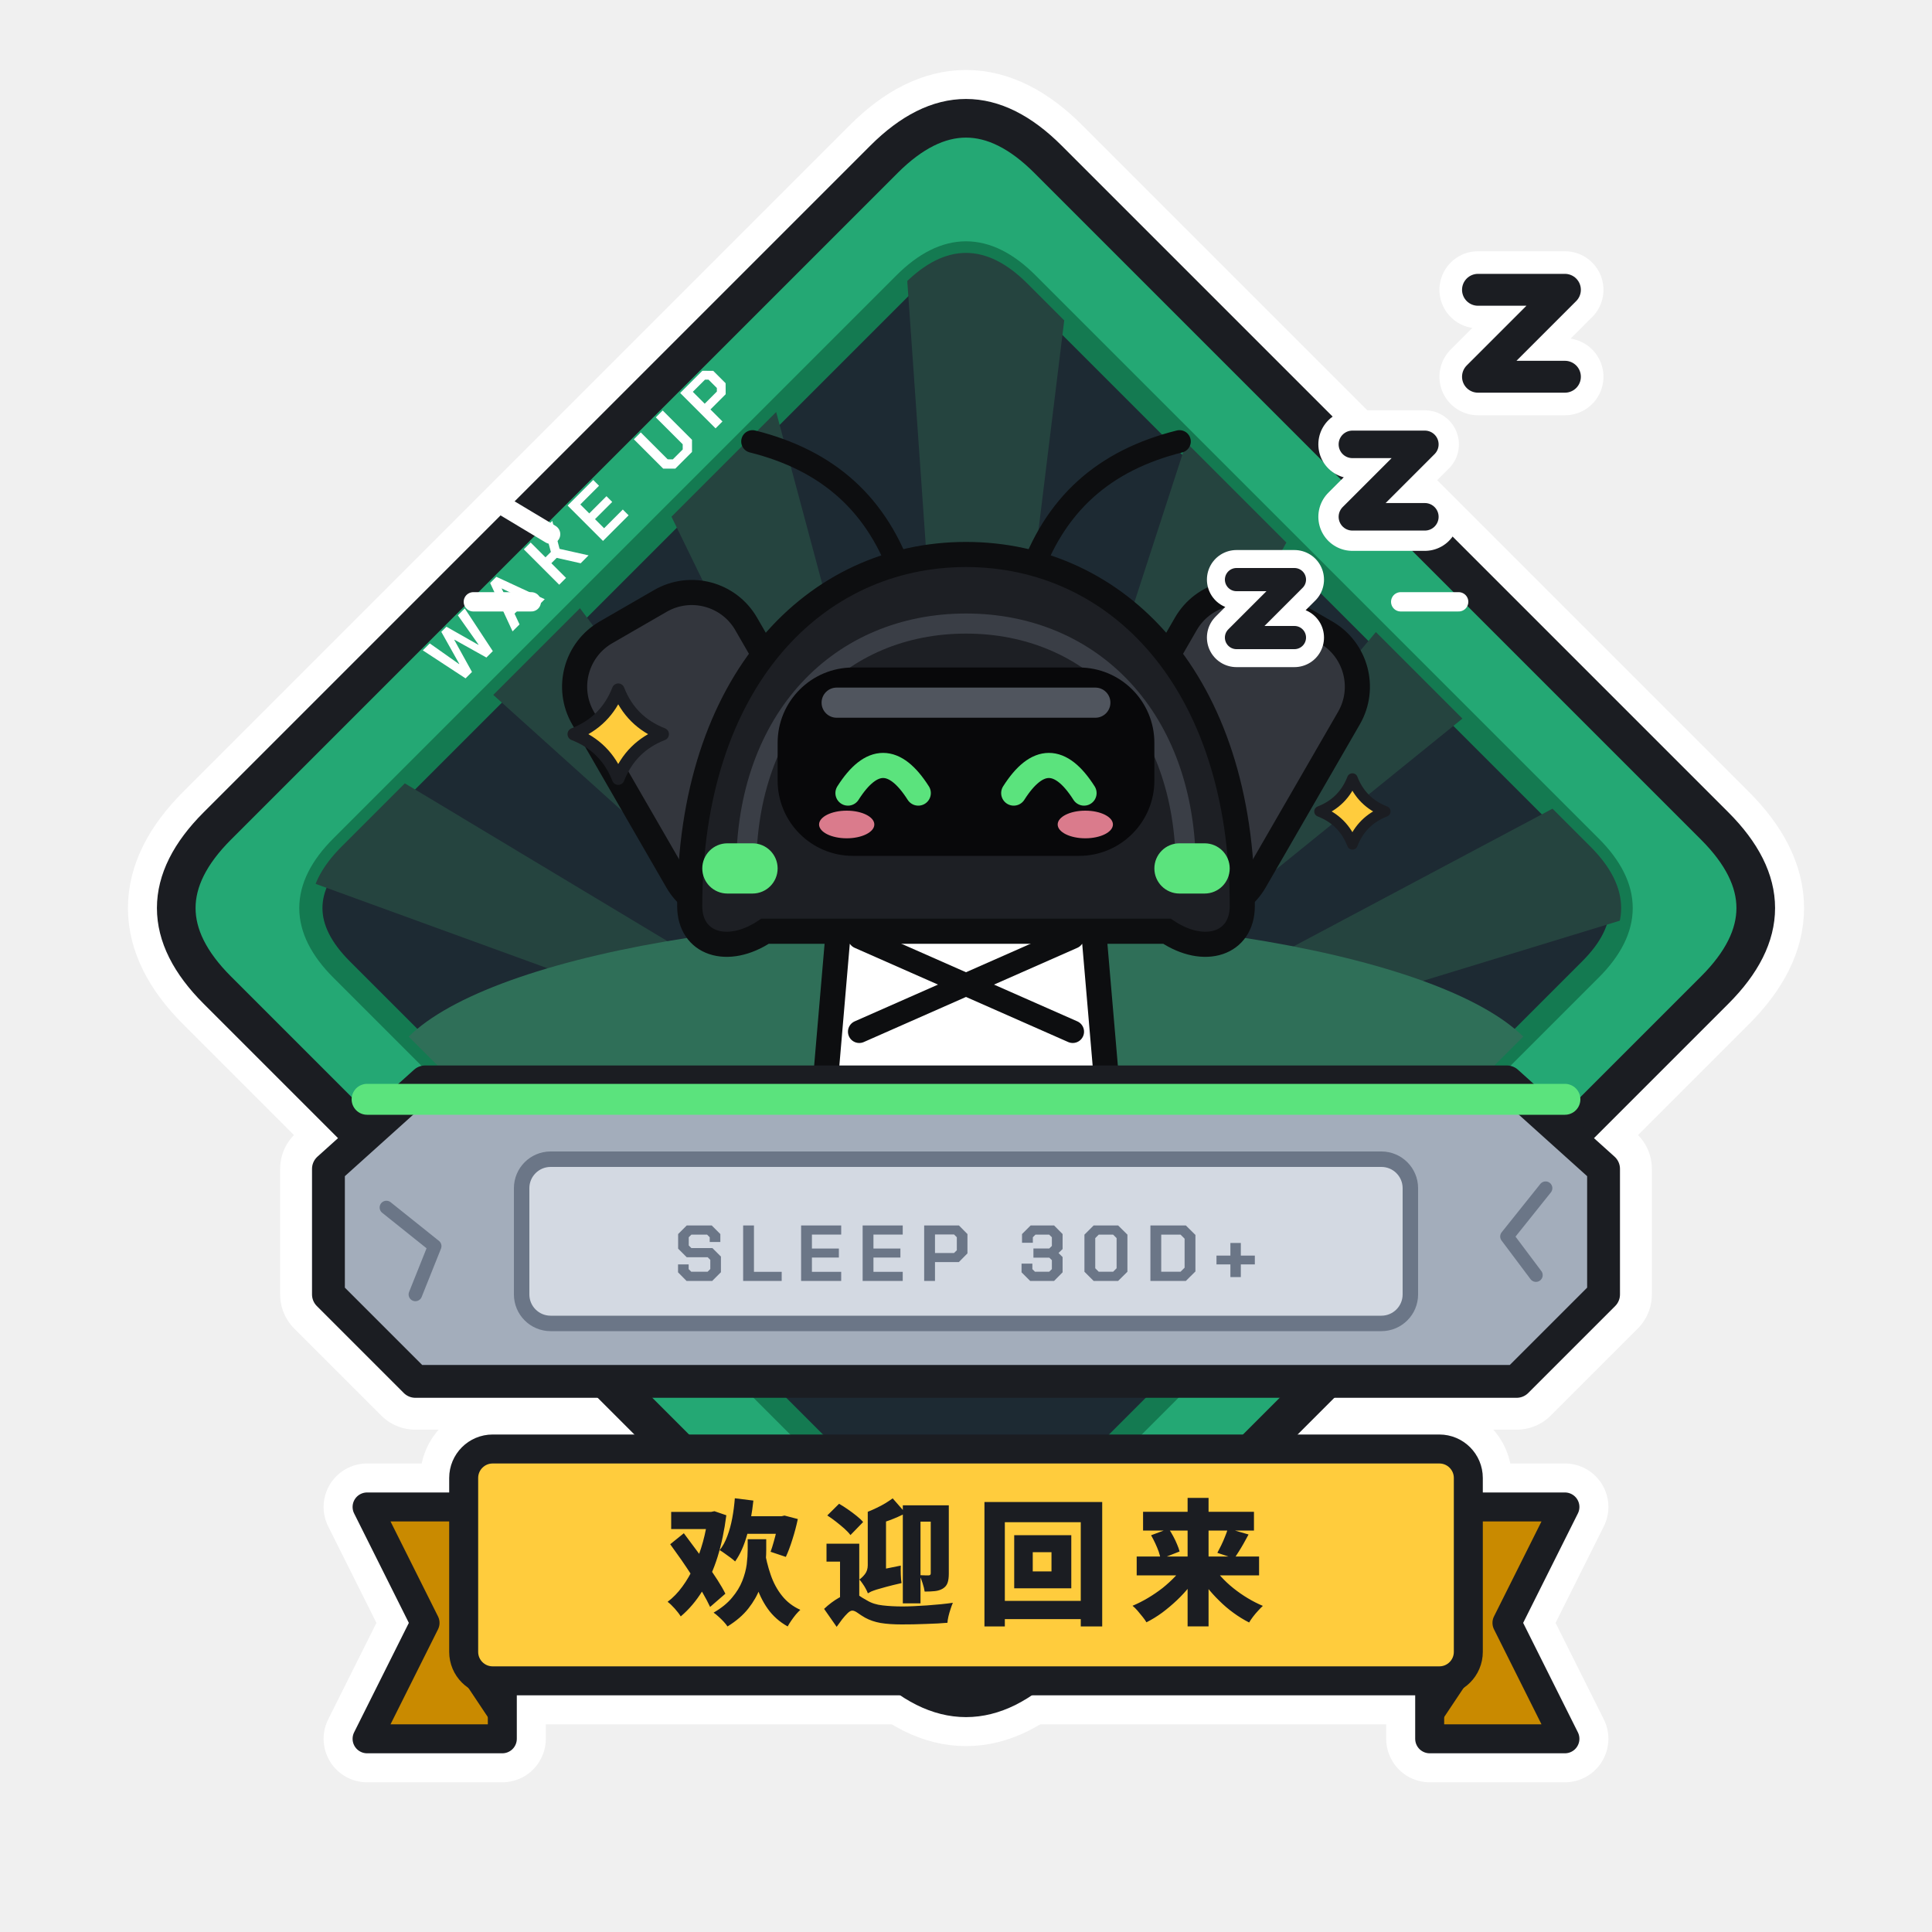
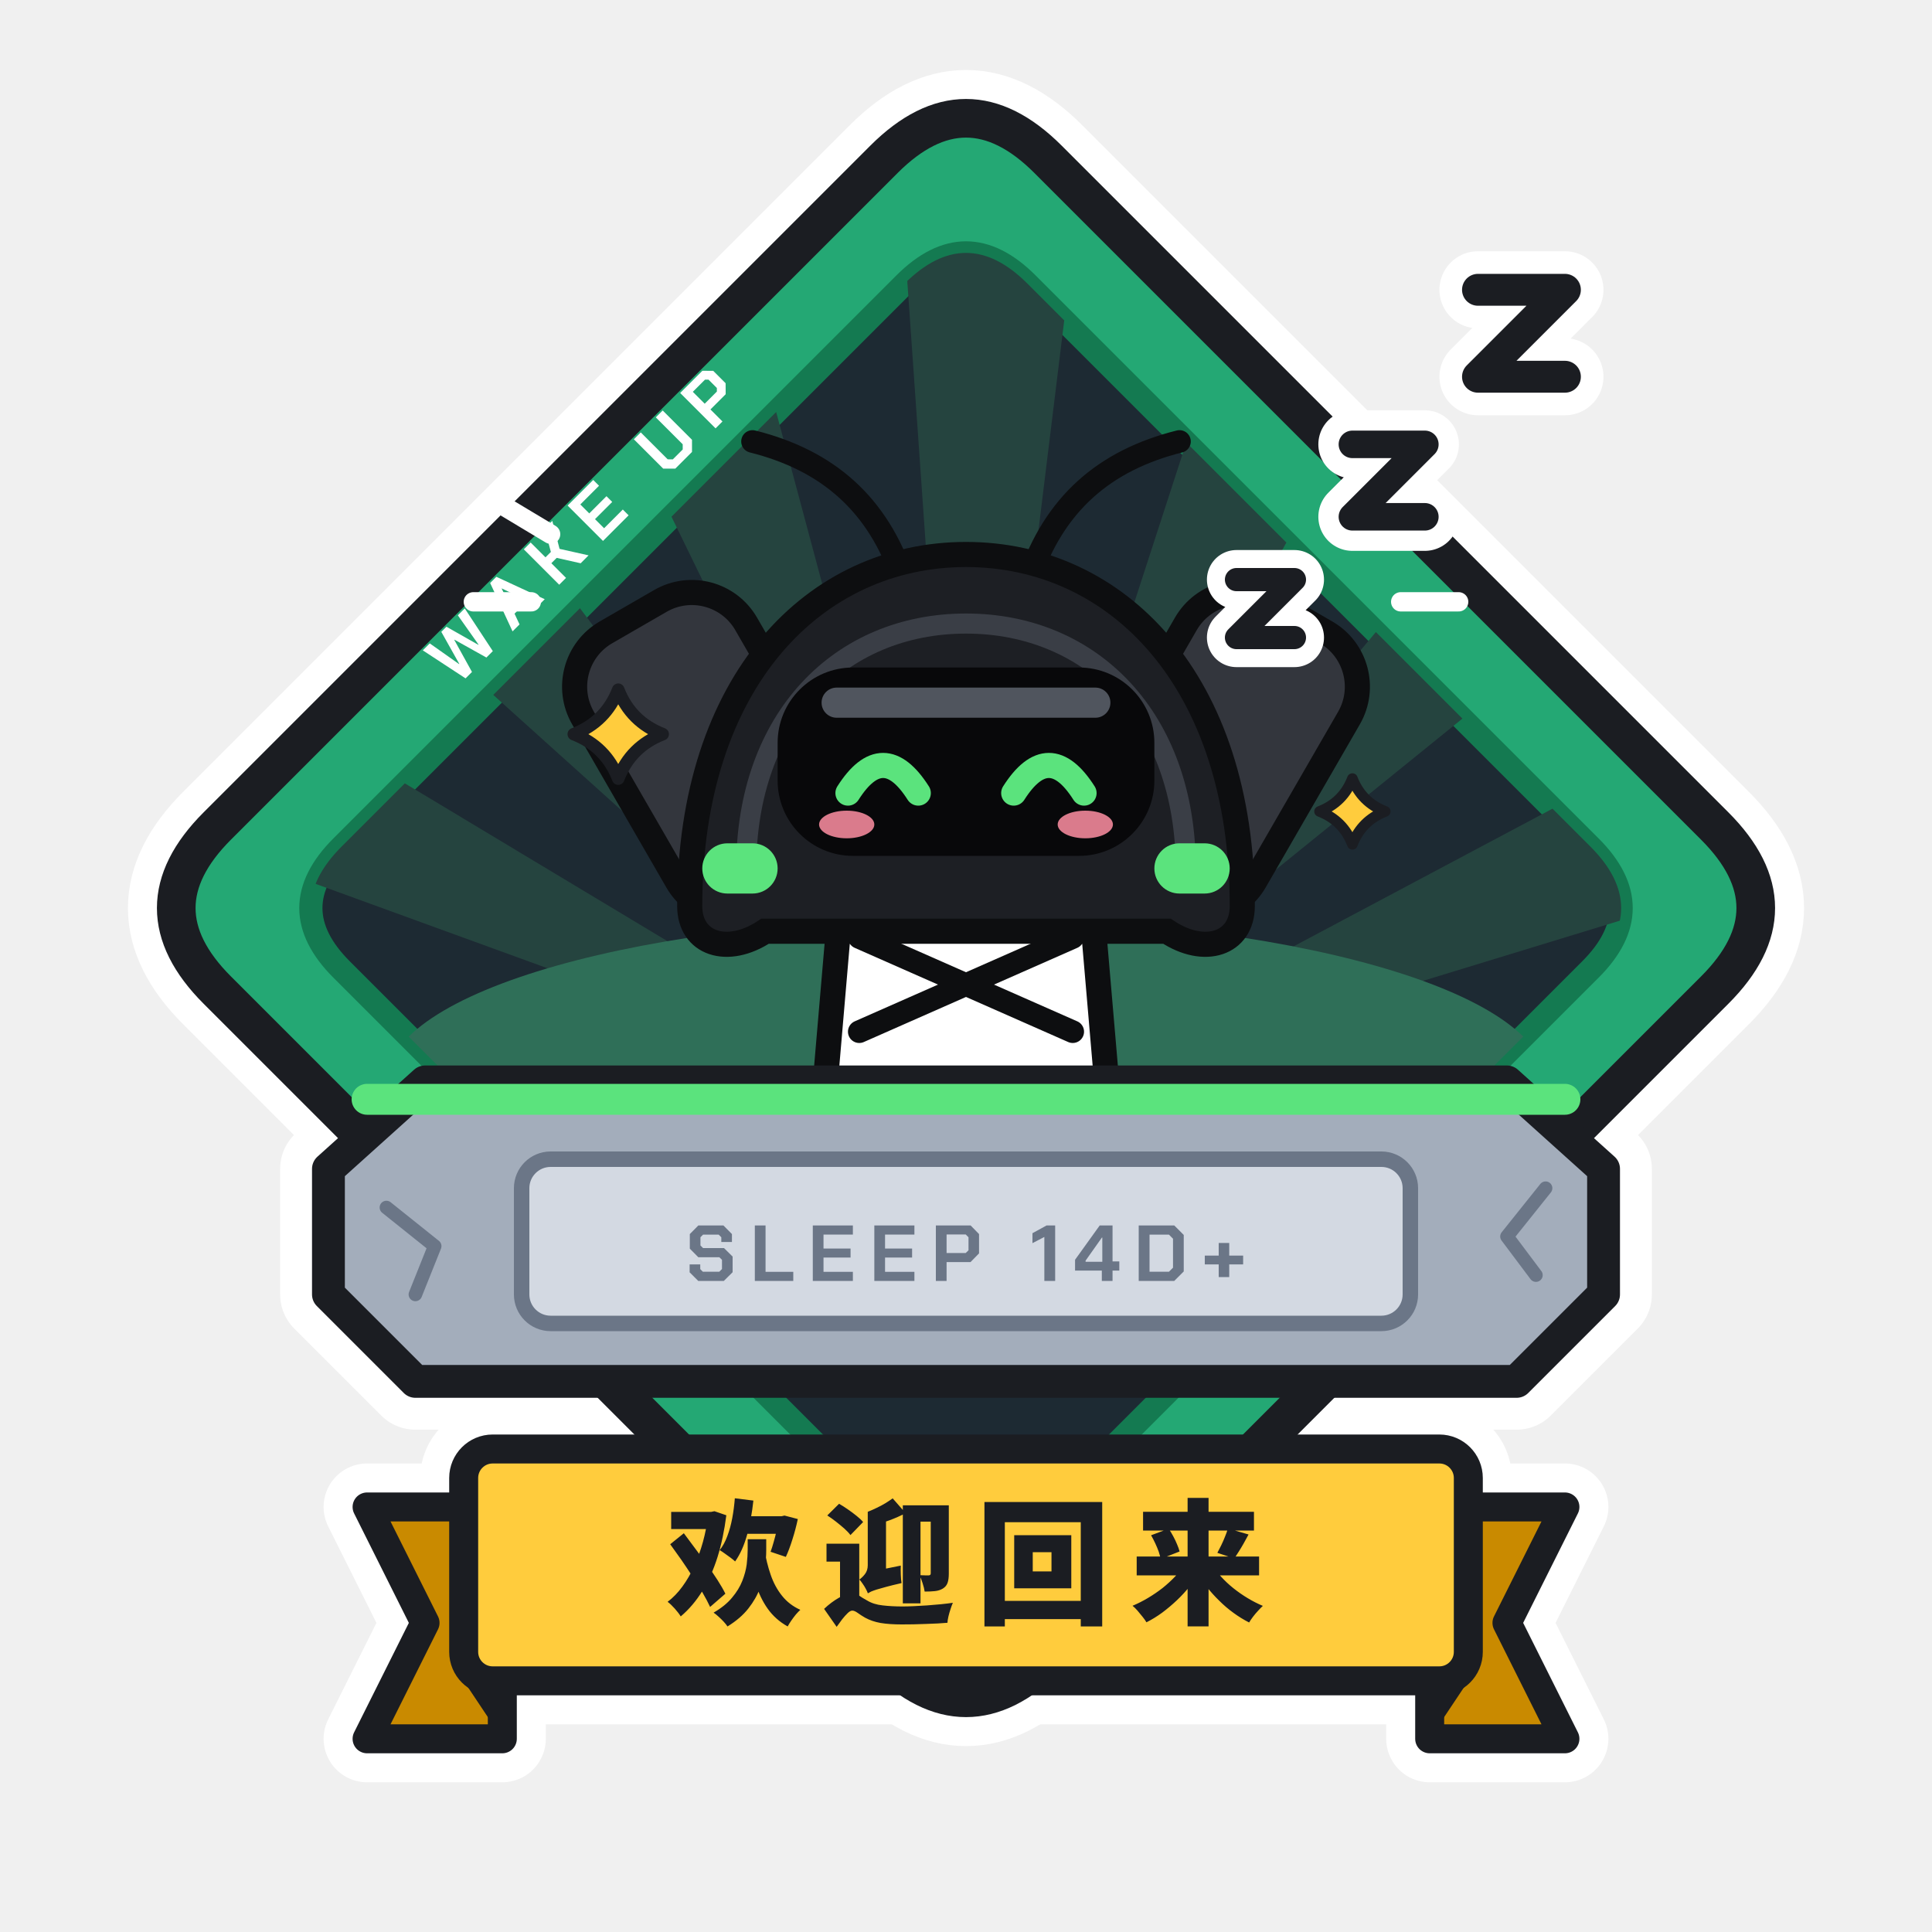
<svg xmlns="http://www.w3.org/2000/svg" viewBox="0 0 200 200" width="200" height="200" role="img" aria-label="石棺里的苏醒">
  <path d="M91.51 16.49Q100 8 108.49 16.49L177.51 85.51Q186 94 177.51 102.49L108.49 171.51Q100 180 91.51 171.51L22.49 102.49Q14 94 22.49 85.51Z" fill="#ffffff" stroke="#ffffff" stroke-width="10" stroke-linejoin="round" />
  <path d="M44 112L156 112L166 121L166 134L157 143L43 143L34 134L34 121Z" fill="#ffffff" stroke="#ffffff" stroke-width="10" stroke-linejoin="round" />
  <path d="M52 156L38 156L44 168L38 180L52 180Z" fill="#ffffff" stroke="#ffffff" stroke-width="9" stroke-linejoin="round" />
  <path d="M148 156L162 156L156 168L162 180L148 180Z" fill="#ffffff" stroke="#ffffff" stroke-width="9" stroke-linejoin="round" />
  <path d="M51 150H149A3 3 0 0 1 152 153V171A3 3 0 0 1 149 174H51A3 3 0 0 1 48 171V153A3 3 0 0 1 51 150Z" fill="#ffffff" stroke="#ffffff" stroke-width="9" stroke-linejoin="round" />
  <path d="M91.51 16.49Q100 8 108.49 16.49L177.51 85.51Q186 94 177.51 102.49L108.49 171.51Q100 180 91.51 171.51L22.49 102.49Q14 94 22.49 85.51Z" fill="#24a874" stroke="#1b1d22" stroke-width="4" stroke-linejoin="round" />
  <defs>
    <clipPath id="sv-in">
      <path d="M93.64 29.36Q100 23 106.36 29.36L164.64 87.64Q171 94 164.64 100.36L106.36 158.64Q100 165 93.64 158.64L35.36 100.36Q29 94 35.36 87.64Z" />
    </clipPath>
  </defs>
  <path d="M93.64 29.36Q100 23 106.36 29.36L164.64 87.64Q171 94 164.64 100.36L106.36 158.64Q100 165 93.64 158.64L35.36 100.36Q29 94 35.36 87.64Z" fill="#1d2a33" stroke="#147a51" stroke-width="2.4" stroke-linejoin="round" />
  <g clip-path="url(#sv-in)">
    <path d="M100 116L-31.56 68.12L-20 43.89Z" fill="#25443f" />
    <path d="M100 116L-4.04 22.32L15.75 4.19Z" fill="#25443f" />
    <path d="M100 116L38.63 -9.83L63.77 -19.23Z" fill="#25443f" />
    <path d="M100 116L90.23 -23.66L117.06 -22.96Z" fill="#25443f" />
    <path d="M100 116L143.26 -17.15L167.87 -6.45Z" fill="#25443f" />
    <path d="M100 116L189.99 8.75L208.8 27.9Z" fill="#25443f" />
    <path d="M100 116L223.61 50.27L233.88 75.07Z" fill="#25443f" />
    <ellipse cx="100" cy="112" rx="60" ry="17" fill="#2f6f58" />
  </g>
  <g transform="translate(62.21 56.21) rotate(-45)">
    <path d="M-20.9 -5.18H-19.88L-19.25 -1.52H-19.22L-18.19 -5.18H-17.44L-16.43 -1.52H-16.4L-15.77 -5.18H-14.76L-15.83 0H-16.77L-17.8 -3.64H-17.83L-18.88 0H-19.82ZM-11.04 -5.18H-10.13L-8.23 0H-9.25L-9.68 -1.15H-11.5L-11.92 0H-12.94ZM-9.9 -1.98 -10.59 -3.94H-10.6L-11.27 -1.98ZM-6.11 -5.18H-5.11V-3.01H-4.32L-3.07 -5.18H-1.94L-3.46 -2.6L-1.81 0H-2.97L-4.33 -2.15H-5.11V0H-6.11ZM0.3 -5.18H4.05V-4.33H1.31V-3.02H3.83V-2.18H1.31V-0.85H4.05V0H0.3ZM10 -0.89V-5.18H11.01V-1.24L11.38 -0.86H12.83L13.21 -1.24V-5.18H14.22V-0.89L13.33 0H10.89ZM16.78 -5.18H20.03L20.82 -4.38V-2.57L20.02 -1.76H17.79V0H16.78ZM19.57 -2.6 19.83 -2.86V-4.08L19.57 -4.34H17.79V-2.6Z" fill="#ffffff" />
  </g>
  <g transform="translate(58.4 41.8) scale(1.3)">
    <g fill="none" stroke="#0d0e10" stroke-width="1.8" stroke-linecap="round">
      <path d="M27 14 C25 8 21 4.5 15 3" />
      <path d="M37 14 C39 8 43 4.5 49 3" />
    </g>
    <rect x="9" y="33" width="15" height="25" rx="5" fill="#33363d" stroke="#0d0e10" stroke-width="2" transform="rotate(150 16.5 36)" />
    <rect x="40" y="33" width="15" height="25" rx="5" fill="#33363d" stroke="#0d0e10" stroke-width="2" transform="rotate(-150 47.5 36)" />
    <path d="M22 40 L42 40 L43.5 57.5 L20.5 57.5 Z" fill="#fff" stroke="#0d0e10" stroke-width="2" stroke-linejoin="round" />
    <path d="M23.5 42.5 L40.5 50 M40.5 42.5 L23.5 50" stroke="#0d0e10" stroke-width="1.8" stroke-linecap="round" />
    <path d="M10 40 C10 22 20 12 32 12 C44 12 54 22 54 40 C54 43 51 44 48 42 L16 42 C13 44 10 43 10 40 Z" fill="#1d1f24" stroke="#0d0e10" stroke-width="2" />
    <path d="M14.5 37 C14.5 25 22 17.5 32 17.5 C42 17.5 49.5 25 49.5 37" fill="none" stroke="#3a3e46" stroke-width="1.6" />
    <rect x="17" y="21" width="30" height="15" rx="6" fill="#08080a" />
    <rect x="20.5" y="22.6" width="23" height="2.4" rx="1.2" fill="#50555e" />
    <g fill="none" stroke="#5be37d" stroke-width="2" stroke-linecap="round" stroke-linejoin="round">
      <path d="M22.6 31 Q25.4 26.6 28.2 31" />
      <path d="M35.8 31 Q38.6 26.6 41.4 31" />
    </g>
    <ellipse cx="22.5" cy="33.5" rx="2.2" ry="1.1" fill="#ff8fa3" opacity="0.85" />
    <ellipse cx="41.5" cy="33.5" rx="2.2" ry="1.1" fill="#ff8fa3" opacity="0.85" />
    <rect x="11" y="35" width="6" height="4" rx="2" fill="#5be37d" />
    <rect x="47" y="35" width="6" height="4" rx="2" fill="#5be37d" />
  </g>
  <path d="M57 55.3l-5 -3M55 62.3l-6 0" stroke="#ffffff" stroke-width="2" stroke-linecap="round" />
  <path d="M143 55.3l5 -3M145 62.3l6 0" stroke="#ffffff" stroke-width="2" stroke-linecap="round" />
  <path d="M44 112L156 112L166 121L166 134L157 143L43 143L34 134L34 121Z" fill="#a3adbb" stroke="#1b1d22" stroke-width="3.4" stroke-linejoin="round" />
  <path d="M38 113.8H162" stroke="#5be37d" stroke-width="3.2" stroke-linecap="round" />
  <rect x="54" y="120" width="92" height="17" rx="3" fill="#d3d9e2" stroke="#6b7687" stroke-width="1.6" />
-   <path d="M70.19 131.71V130.89H71.29V131.38L71.56 131.65H73.25L73.53 131.37V130.42L73.26 130.15H71.09L70.2 129.26V127.75L71.09 126.86H73.68L74.57 127.75V128.57H73.47V128.08L73.2 127.81H71.57L71.3 128.08V128.93L71.57 129.2H73.75L74.63 130.08V131.7L73.73 132.6H71.07ZM76.93 126.86H78.05V131.66H80.92V132.6H76.93ZM82.93 126.86H87.08V127.8H84.05V129.25H86.84V130.18H84.05V131.66H87.08V132.6H82.93ZM89.3 126.86H93.45V127.8H90.42V129.25H93.21V130.18H90.42V131.66H93.45V132.6H89.3ZM95.67 126.86H99.27L100.15 127.75V129.75L99.26 130.65H96.79V132.6H95.67ZM98.76 129.71 99.05 129.43V128.08L98.76 127.79H96.79V129.71ZM105.75 131.71V130.81H106.87V131.38L107.14 131.65H108.61L108.89 131.38V130.45L108.62 130.19H106.98V129.24H108.62L108.89 128.98V128.08L108.61 127.81H107.19L106.92 128.08V128.65H105.8V127.75L106.69 126.86H109.12L110 127.75V129.3L109.58 129.71L110 130.13V131.71L109.12 132.6H106.64ZM112.26 131.65V127.81L113.21 126.86H115.75L116.71 127.81V131.65L115.75 132.6H113.21ZM115.23 131.65 115.59 131.29V128.17L115.23 127.81H113.74L113.38 128.17V131.29L113.74 131.65ZM119.09 126.86H122.76L123.75 127.84V131.62L122.76 132.6H119.09ZM122.21 131.65 122.63 131.23V128.23L122.21 127.81H120.21V131.65ZM129.9 130.89H128.45V132.2H127.37V130.89H125.93V129.98H127.37V128.67H128.45V129.98H129.9Z" fill="#6b7687" />
+   <path d="M71.39 131.71V130.89H72.49V131.38L72.76 131.65H74.46L74.74 131.37V130.42L74.47 130.15H72.29L71.41 129.26V127.75L72.29 126.86H74.89L75.77 127.75V128.57H74.67V128.08L74.4 127.81H72.78L72.51 128.08V128.93L72.78 129.2H74.95L75.84 130.08V131.7L74.93 132.6H72.28ZM78.14 126.86H79.25V131.66H82.12V132.6H78.14ZM84.14 126.86H88.29V127.8H85.25V129.25H88.05V130.18H85.25V131.66H88.29V132.6H84.14ZM90.51 126.86H94.66V127.8H91.62V129.25H94.42V130.18H91.62V131.66H94.66V132.6H90.51ZM96.88 126.86H100.48L101.35 127.75V129.75L100.47 130.65H97.99V132.6H96.88ZM99.97 129.71 100.26 129.43V128.08L99.97 127.79H97.99V129.71ZM108.11 128.05 106.88 128.69V127.66L108.34 126.86H109.23V132.6H108.11ZM114.06 131.53H111.29V130.41L113.84 126.86H115.17V130.58H115.87V131.53H115.17V132.6H114.06ZM114.11 130.62V128.11H114.07L112.38 130.5V130.62ZM117.88 126.86H121.56L122.54 127.84V131.62L121.56 132.6H117.88ZM121.01 131.65 121.43 131.23V128.23L121.01 127.81H119V131.65ZM128.69 130.89H127.25V132.2H126.16V130.89H124.72V129.98H126.16V128.67H127.25V129.98H128.69Z" fill="#6b7687" />
  <path d="M40 125l5 4l-2 5M160 123l-4 5l3 4" fill="none" stroke="#6b7687" stroke-width="1.4" stroke-linecap="round" stroke-linejoin="round" />
  <path d="M128 60h6l-6 6h6" fill="none" stroke="#ffffff" stroke-width="6.12" stroke-linecap="round" stroke-linejoin="round" />
  <path d="M128 60h6l-6 6h6" fill="none" stroke="#1b1d22" stroke-width="2.4" stroke-linecap="round" stroke-linejoin="round" />
  <path d="M140 46h7.5l-7.5 7.5h7.5" fill="none" stroke="#ffffff" stroke-width="7.05" stroke-linecap="round" stroke-linejoin="round" />
  <path d="M140 46h7.5l-7.5 7.5h7.5" fill="none" stroke="#1b1d22" stroke-width="2.85" stroke-linecap="round" stroke-linejoin="round" />
  <path d="M153 30h9l-9 9h9" fill="none" stroke="#ffffff" stroke-width="7.98" stroke-linecap="round" stroke-linejoin="round" />
  <path d="M153 30h9l-9 9h9" fill="none" stroke="#1b1d22" stroke-width="3.3" stroke-linecap="round" stroke-linejoin="round" />
  <path d="M64 71.4Q65.29 74.71 68.6 76Q65.29 77.29 64 80.6Q62.71 77.29 59.4 76Q62.71 74.71 64 71.4Z" fill="#ffcc3d" stroke="#1b1d22" stroke-width="1.3" stroke-linejoin="round" />
  <path d="M140 80.6Q140.95 83.05 143.4 84Q140.95 84.95 140 87.4Q139.05 84.95 136.6 84Q139.05 83.05 140 80.6Z" fill="#ffcc3d" stroke="#1b1d22" stroke-width="1.1" stroke-linejoin="round" />
  <path d="M52 156L38 156L44 168L38 180L52 180Z" fill="#c98a00" stroke="#1b1d22" stroke-width="3" stroke-linejoin="round" />
  <path d="M148 156L162 156L156 168L162 180L148 180Z" fill="#c98a00" stroke="#1b1d22" stroke-width="3" stroke-linejoin="round" />
  <path d="M48 174L52 180L52 174Z" fill="#1b1d22" />
  <path d="M152 174L148 180L148 174Z" fill="#1b1d22" />
  <path d="M51 150H149A3 3 0 0 1 152 153V171A3 3 0 0 1 149 174H51A3 3 0 0 1 48 171V153A3 3 0 0 1 51 150Z" fill="#ffcc3d" stroke="#1b1d22" stroke-width="3" stroke-linejoin="round" />
  <path d="M69.48 156.51H73.83V158.29H69.48ZM73.3 156.51H73.62L73.96 156.44L75.19 156.86Q74.89 159.21 74.28 161.18Q73.66 163.15 72.71 164.69Q71.76 166.24 70.47 167.33Q70.25 166.97 69.85 166.52Q69.45 166.07 69.11 165.82Q69.95 165.19 70.64 164.24Q71.34 163.29 71.87 162.11Q72.4 160.94 72.77 159.61Q73.13 158.29 73.3 156.92ZM69.38 159.86 70.79 158.72Q71.34 159.45 71.95 160.28Q72.57 161.1 73.17 161.94Q73.77 162.78 74.28 163.57Q74.78 164.35 75.09 164.98L73.51 166.35Q73.21 165.7 72.74 164.89Q72.26 164.09 71.69 163.21Q71.13 162.34 70.53 161.47Q69.92 160.61 69.38 159.86ZM76.83 156.96H81V158.78H76.83ZM76.07 155.1 77.99 155.34Q77.79 157.23 77.34 158.88Q76.88 160.54 76.1 161.64Q75.93 161.48 75.64 161.26Q75.34 161.03 75.03 160.82Q74.73 160.6 74.5 160.47Q74.98 159.87 75.29 159.02Q75.61 158.18 75.8 157.17Q75.99 156.16 76.07 155.1ZM80.62 156.96H80.91L81.21 156.89L82.59 157.25Q82.37 158.3 82.03 159.36Q81.7 160.42 81.35 161.17L79.77 160.64Q79.93 160.21 80.09 159.63Q80.26 159.05 80.4 158.42Q80.54 157.8 80.62 157.24ZM79.12 160.33Q79.35 161.78 79.78 163.02Q80.21 164.27 80.96 165.2Q81.7 166.13 82.85 166.65Q82.64 166.84 82.38 167.14Q82.13 167.45 81.91 167.77Q81.68 168.1 81.54 168.37Q80.27 167.66 79.47 166.53Q78.67 165.4 78.21 163.9Q77.75 162.39 77.47 160.56ZM77.4 159.34H79.32V160.47Q79.32 161.3 79.19 162.31Q79.07 163.33 78.67 164.41Q78.27 165.49 77.47 166.51Q76.67 167.53 75.31 168.37Q75.17 168.15 74.92 167.88Q74.67 167.61 74.39 167.36Q74.11 167.1 73.87 166.94Q75.08 166.24 75.78 165.39Q76.49 164.55 76.84 163.66Q77.19 162.77 77.3 161.94Q77.4 161.1 77.4 160.43ZM88.95 159.8V165.65H86.96V161.66H85.56V159.8ZM85.64 156.88 86.86 155.67Q87.3 155.92 87.77 156.25Q88.25 156.58 88.67 156.92Q89.09 157.25 89.35 157.56L88.04 158.91Q87.81 158.6 87.41 158.24Q87 157.88 86.54 157.52Q86.08 157.16 85.64 156.88ZM88.28 164.94Q88.6 164.94 88.91 165.16Q89.23 165.39 89.76 165.68Q90.43 166.09 91.37 166.19Q92.31 166.3 93.41 166.3Q93.92 166.3 94.59 166.27Q95.26 166.24 95.99 166.19Q96.72 166.14 97.4 166.07Q98.09 166 98.64 165.92Q98.52 166.19 98.4 166.57Q98.27 166.96 98.18 167.34Q98.09 167.73 98.08 167.99Q97.66 168.02 97.08 168.06Q96.51 168.09 95.85 168.11Q95.19 168.13 94.55 168.15Q93.9 168.16 93.34 168.16Q92.06 168.16 91.16 168.01Q90.26 167.85 89.55 167.46Q89.12 167.21 88.79 166.97Q88.46 166.73 88.23 166.73Q88.02 166.73 87.75 166.99Q87.48 167.25 87.18 167.63Q86.89 168.02 86.61 168.41L85.31 166.55Q86.05 165.85 86.86 165.39Q87.67 164.94 88.28 164.94ZM93.46 155.83H97.38V157.52H95.29V165.98H93.46ZM96.35 155.83H98.22V162.91Q98.22 163.5 98.09 163.86Q97.96 164.23 97.6 164.45Q97.25 164.66 96.79 164.71Q96.33 164.76 95.72 164.76Q95.67 164.39 95.51 163.9Q95.36 163.4 95.18 163.06Q95.46 163.08 95.75 163.08Q96.05 163.08 96.14 163.08Q96.35 163.08 96.35 162.87ZM92.41 155.11 93.75 156.64Q92.95 157.06 92.08 157.38Q91.2 157.7 90.42 157.94Q90.35 157.65 90.17 157.23Q90 156.81 89.83 156.5Q90.29 156.32 90.76 156.09Q91.23 155.87 91.66 155.61Q92.08 155.35 92.41 155.11ZM89.84 164.94 89.66 163.25 90.43 162.64 93.25 162.07Q93.23 162.49 93.25 163.02Q93.27 163.55 93.33 163.88Q92.36 164.1 91.74 164.27Q91.12 164.44 90.75 164.55Q90.38 164.67 90.17 164.76Q89.97 164.86 89.84 164.94ZM89.84 164.94Q89.77 164.73 89.62 164.46Q89.47 164.18 89.29 163.93Q89.12 163.67 88.96 163.51Q89.24 163.33 89.54 162.95Q89.83 162.57 89.83 162.03V156.5H91.72V163.06Q91.72 163.06 91.53 163.2Q91.34 163.33 91.06 163.54Q90.78 163.75 90.5 164Q90.22 164.25 90.03 164.5Q89.84 164.74 89.84 164.94ZM106.91 160.68V162.67H108.85V160.68ZM104.99 158.92H110.9V164.42H104.99ZM101.91 155.49H114.1V168.37H111.88V157.58H104.02V168.37H101.91ZM103.11 165.72H113.14V167.61H103.11ZM117.67 161.13H130.34V163.08H117.67ZM118.33 156.5H129.81V158.44H118.33ZM122.94 155.06H125.11V168.36H122.94ZM127.11 158.23 129.25 158.85Q129 159.33 128.74 159.78Q128.48 160.24 128.23 160.63Q127.99 161.02 127.78 161.33L126.02 160.75Q126.21 160.4 126.42 159.97Q126.63 159.54 126.81 159.08Q127 158.63 127.11 158.23ZM119.16 158.93 120.98 158.25Q121.23 158.61 121.45 159.03Q121.68 159.45 121.85 159.87Q122.03 160.28 122.11 160.61L120.15 161.38Q120.09 161.05 119.95 160.63Q119.8 160.21 119.59 159.76Q119.38 159.31 119.16 158.93ZM122.66 161.93 124.29 162.59Q123.8 163.41 123.18 164.19Q122.56 164.97 121.83 165.66Q121.1 166.35 120.31 166.94Q119.52 167.52 118.68 167.94Q118.53 167.68 118.27 167.36Q118.02 167.04 117.75 166.73Q117.48 166.42 117.24 166.23Q118.05 165.89 118.84 165.42Q119.63 164.95 120.35 164.39Q121.06 163.82 121.65 163.2Q122.24 162.57 122.66 161.93ZM125.44 161.96Q125.85 162.6 126.41 163.22Q126.98 163.85 127.68 164.41Q128.38 164.97 129.16 165.44Q129.94 165.91 130.73 166.24Q130.51 166.44 130.23 166.75Q129.95 167.05 129.7 167.38Q129.46 167.7 129.31 167.96Q128.48 167.54 127.7 166.97Q126.91 166.4 126.21 165.7Q125.5 165.01 124.89 164.23Q124.28 163.44 123.79 162.62Z" fill="#1b1d22" />
</svg>
